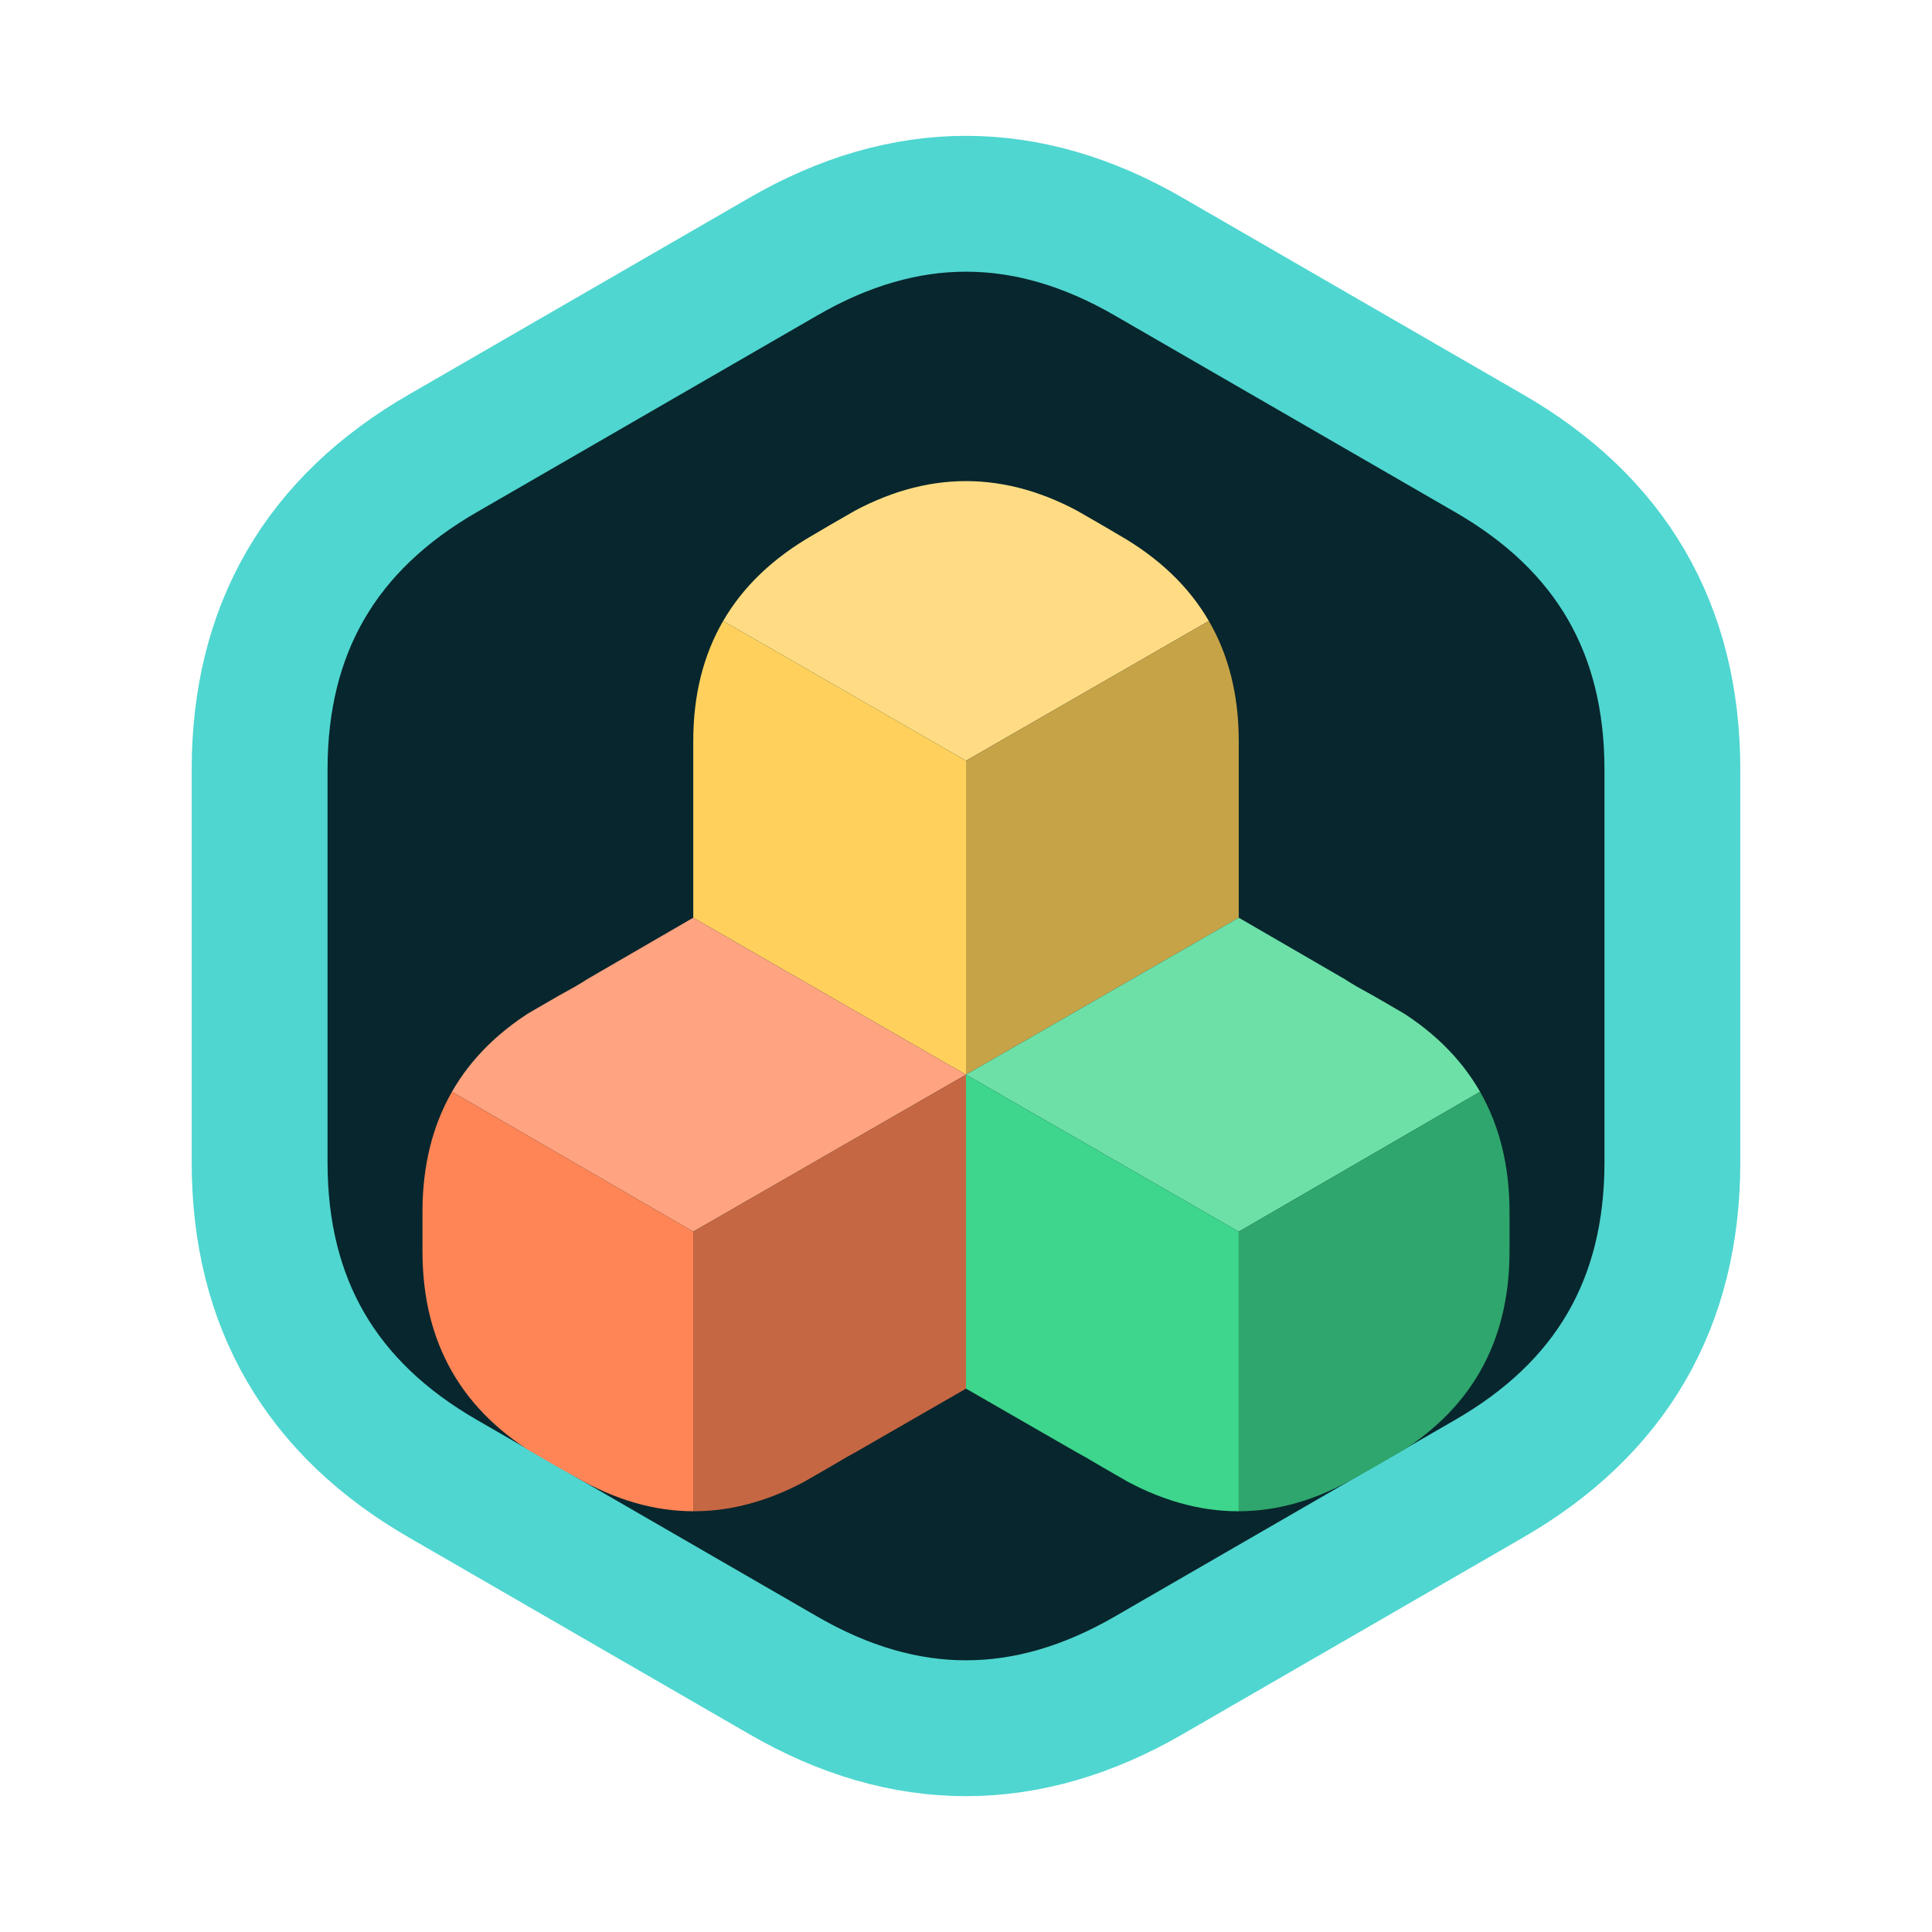
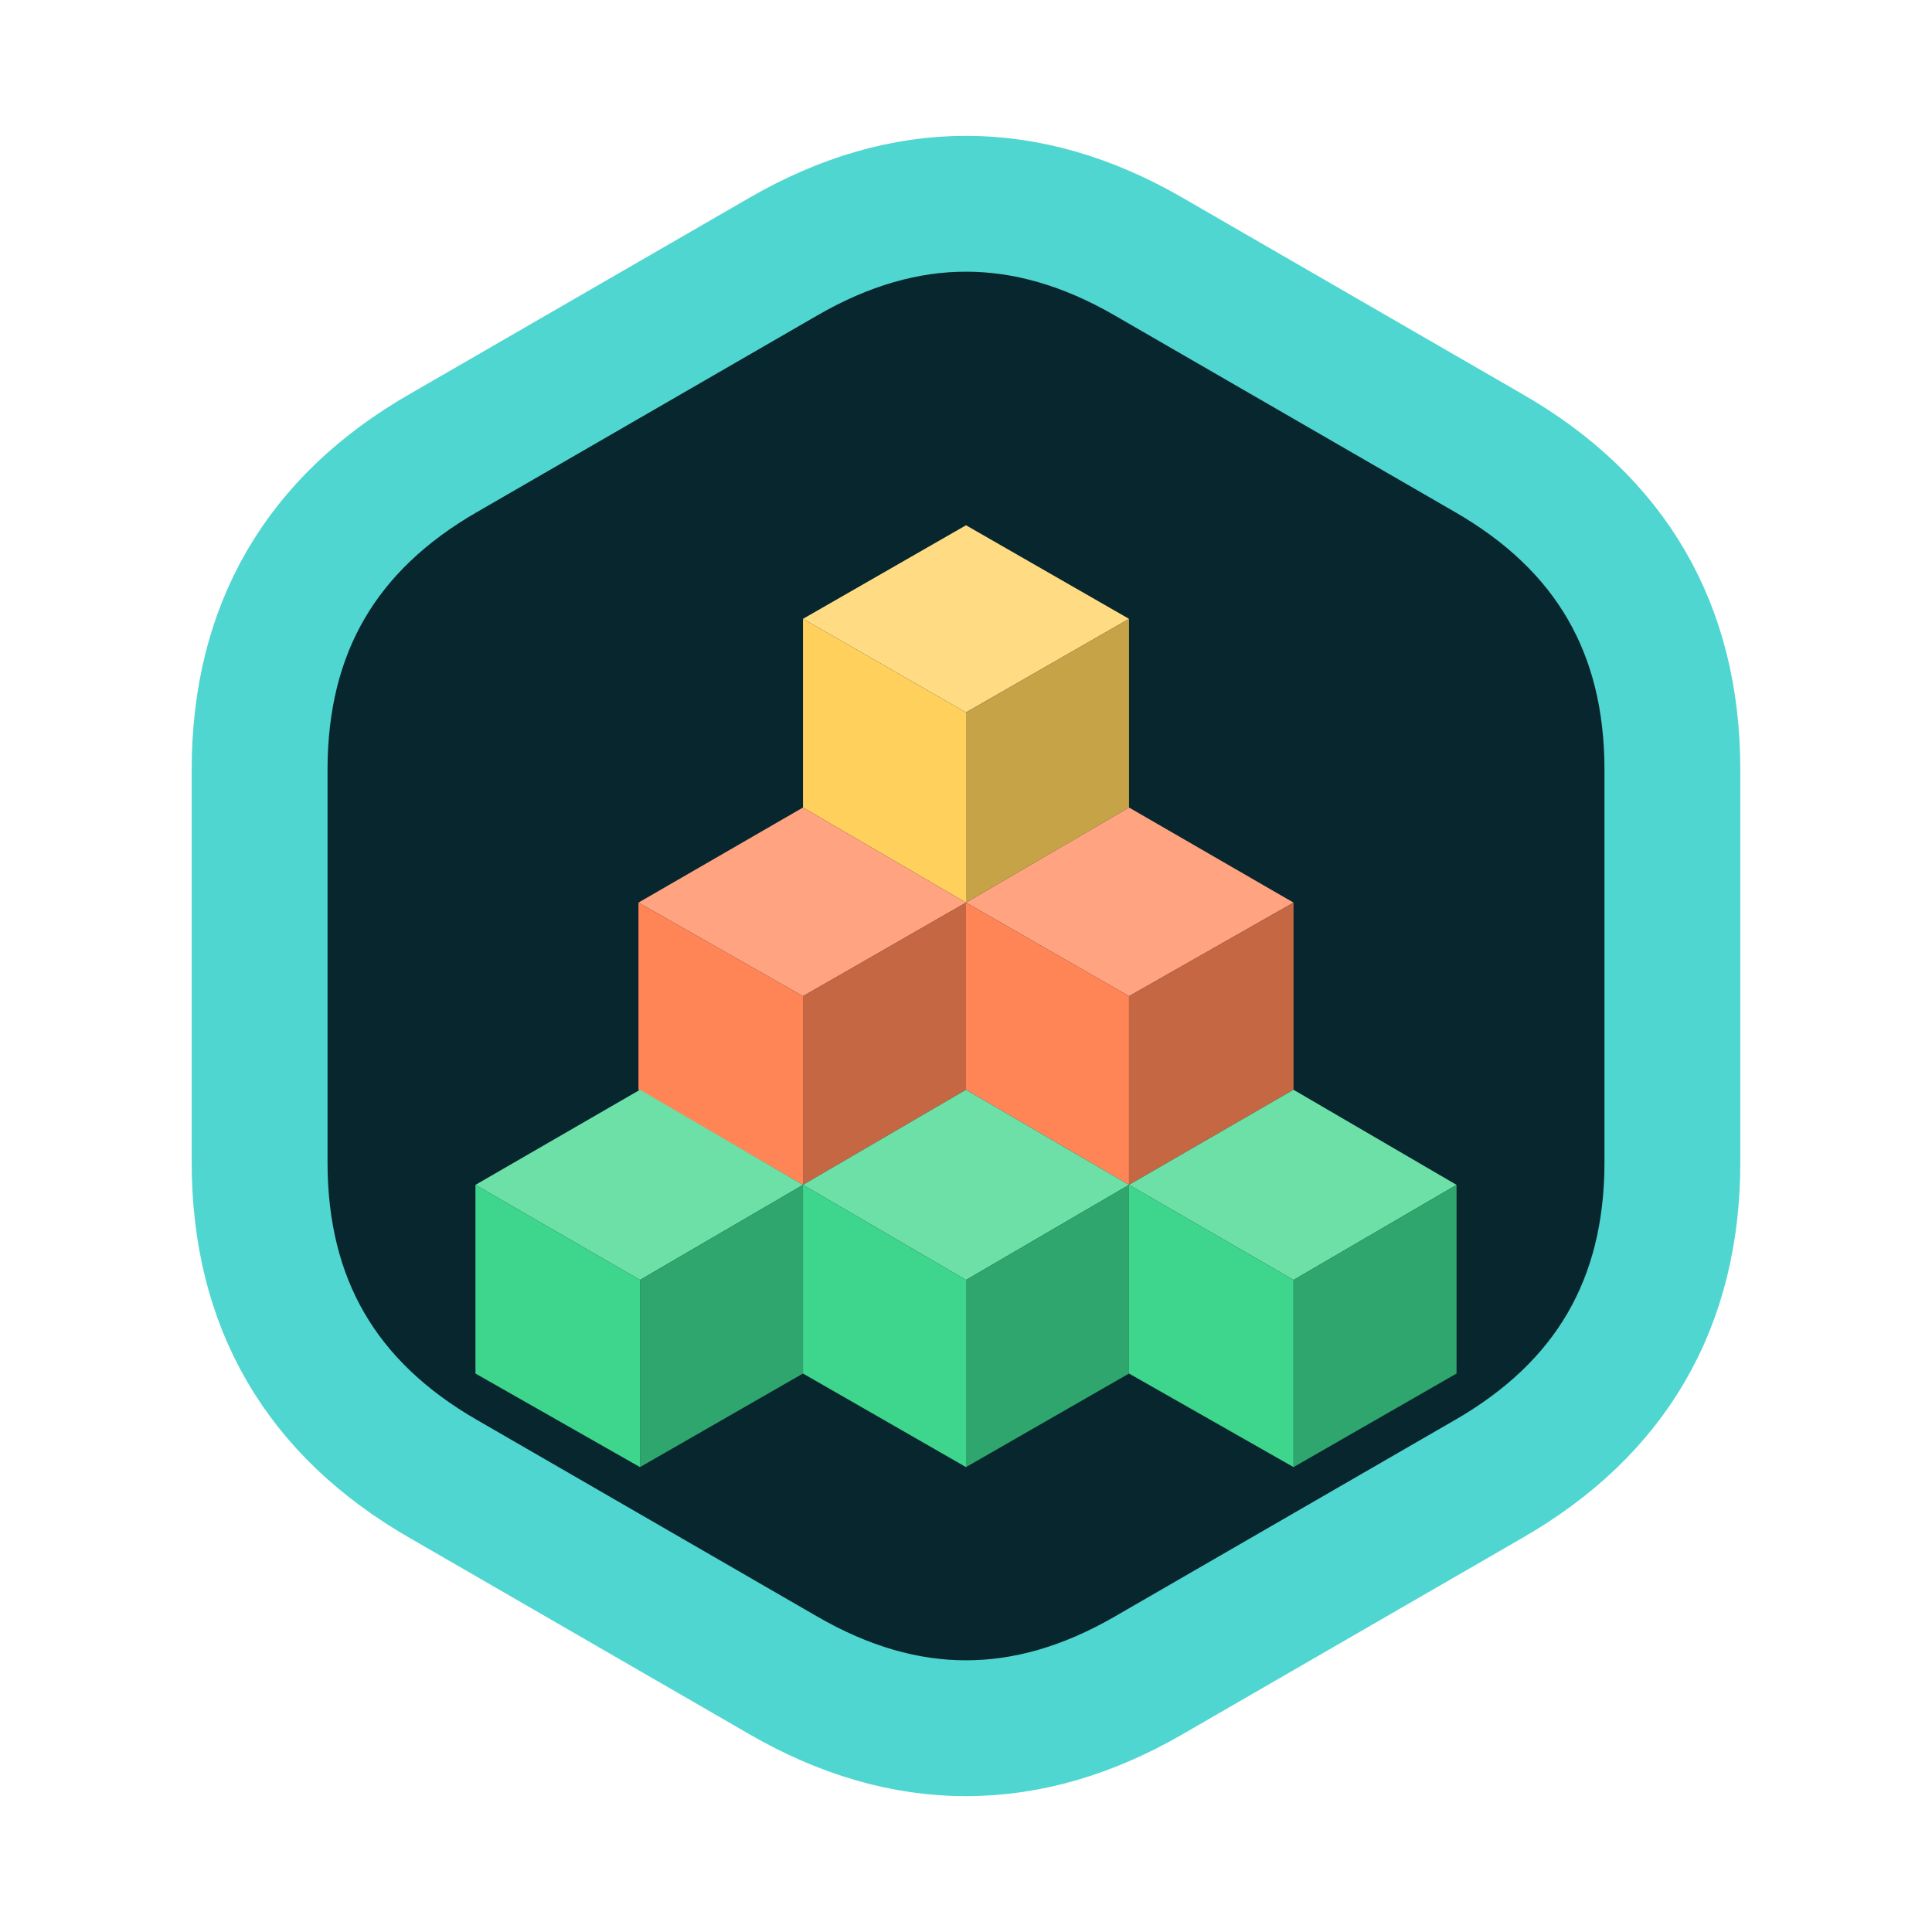
<svg xmlns="http://www.w3.org/2000/svg" viewBox="0 0 128 128">
  <path d="M51.9 17.0Q64.0 10.0 76.1 17.0L98.6 30.0Q110.8 37.0 110.8 51.0L110.8 77.0Q110.8 91.0 98.6 98.0L76.1 111.0Q64.0 118.0 51.9 111.0L29.4 98.0Q17.2 91.0 17.2 77.0L17.2 51.0Q17.2 37.0 29.4 30.0Z" fill="#08262D" stroke="#4FD6D0" stroke-width="9" stroke-linejoin="round" />
-   <g transform="translate(64 66) scale(1.3) translate(-64 -66)">
-     <clipPath id="islet-trio-20">
-       <path d="M57.9 41.5Q64.0 38.0 70.1 41.5L71.8 42.5Q77.9 46.0 77.9 53.0L77.9 55.0Q77.9 62.0 83.9 65.5L85.7 66.5Q91.7 70.0 91.7 77.0L91.7 79.0Q91.7 86.0 85.7 89.5L83.9 90.5Q77.9 94.0 71.8 90.5L70.1 89.5Q64.0 86.0 57.9 89.5L56.2 90.5Q50.1 94.0 44.1 90.5L42.3 89.5Q36.3 86.0 36.3 79.0L36.3 77.0Q36.3 70.0 42.3 66.5L44.1 65.5Q50.1 62.0 50.1 55.0L50.1 53.0Q50.1 46.0 56.2 42.5Z" />
-     </clipPath>
-     <g clip-path="url(#islet-trio-20)">
-       <polygon points="64.0,38.0 77.9,46.0 64.0,54.0 50.1,46.0" fill="#FFDC84" />
-       <polygon points="50.1,46.0 64.0,54.0 64.0,70.0 50.1,62.0" fill="#FFD15C" />
-       <polygon points="64.0,54.0 77.9,46.0 77.9,62.0 64.0,70.0" fill="#C6A347" />
-       <polygon points="50.1,62.0 64.0,70.0 50.1,78.0 36.3,70.0" fill="#FFA380" />
-       <polygon points="36.3,70.0 50.1,78.0 50.1,94.0 36.3,86.0" fill="#FF8556" />
-       <polygon points="50.1,78.0 64.0,70.0 64.0,86.0 50.1,94.0" fill="#C66743" />
-       <polygon points="77.9,62.0 91.7,70.0 77.9,78.0 64.0,70.0" fill="#6DE0A8" />
-       <polygon points="64.0,70.0 77.9,78.0 77.9,94.0 64.0,86.0" fill="#3DD68C" />
-       <polygon points="77.9,78.0 91.7,70.0 91.7,86.0 77.9,94.0" fill="#2FA66D" />
-     </g>
-   </g>
+   <polygon points="64.0,34.8 74.8,41.0 64.0,47.2 53.2,41.0" fill="#FFDC84" />
+   <polygon points="53.2,41.0 64.0,47.2 64.0,59.8 53.2,53.5" fill="#FFD15C" />
+   <polygon points="64.0,47.2 74.8,41.0 74.8,53.5 64.0,59.8" fill="#C6A347" />
+   <polygon points="53.2,53.5 64.0,59.8 53.2,66.0 42.3,59.8" fill="#FFA380" />
+   <polygon points="42.3,59.8 53.2,66.0 53.2,78.5 42.3,72.2" fill="#FF8556" />
+   <polygon points="53.2,66.0 64.0,59.8 64.0,72.2 53.2,78.5" fill="#C66743" />
+   <polygon points="74.8,53.5 85.7,59.8 74.8,66.0 64.0,59.8" fill="#FFA380" />
+   <polygon points="64.0,59.8 74.8,66.0 74.8,78.5 64.0,72.2" fill="#FF8556" />
+   <polygon points="74.8,66.0 85.7,59.8 85.7,72.2 74.8,78.5" fill="#C66743" />
+   <polygon points="42.4,72.2 53.2,78.5 42.4,84.8 31.5,78.5" fill="#6DE0A8" />
+   <polygon points="31.5,78.5 42.4,84.8 42.4,97.2 31.5,91.0" fill="#3DD68C" />
+   <polygon points="42.4,84.8 53.2,78.5 53.2,91.0 42.4,97.2" fill="#2FA66D" />
+   <polygon points="64.0,72.2 74.8,78.5 64.0,84.8 53.2,78.5" fill="#6DE0A8" />
+   <polygon points="53.2,78.5 64.0,84.8 64.0,97.2 53.2,91.0" fill="#3DD68C" />
+   <polygon points="64.0,84.8 74.8,78.5 74.8,91.0 64.0,97.2" fill="#2FA66D" />
+   <polygon points="85.7,72.2 96.5,78.5 85.7,84.8 74.8,78.5" fill="#6DE0A8" />
+   <polygon points="74.8,78.5 85.7,84.8 85.7,97.2 74.8,91.0" fill="#3DD68C" />
+   <polygon points="85.7,84.8 96.5,78.5 96.5,91.0 85.7,97.2" fill="#2FA66D" />
</svg>
